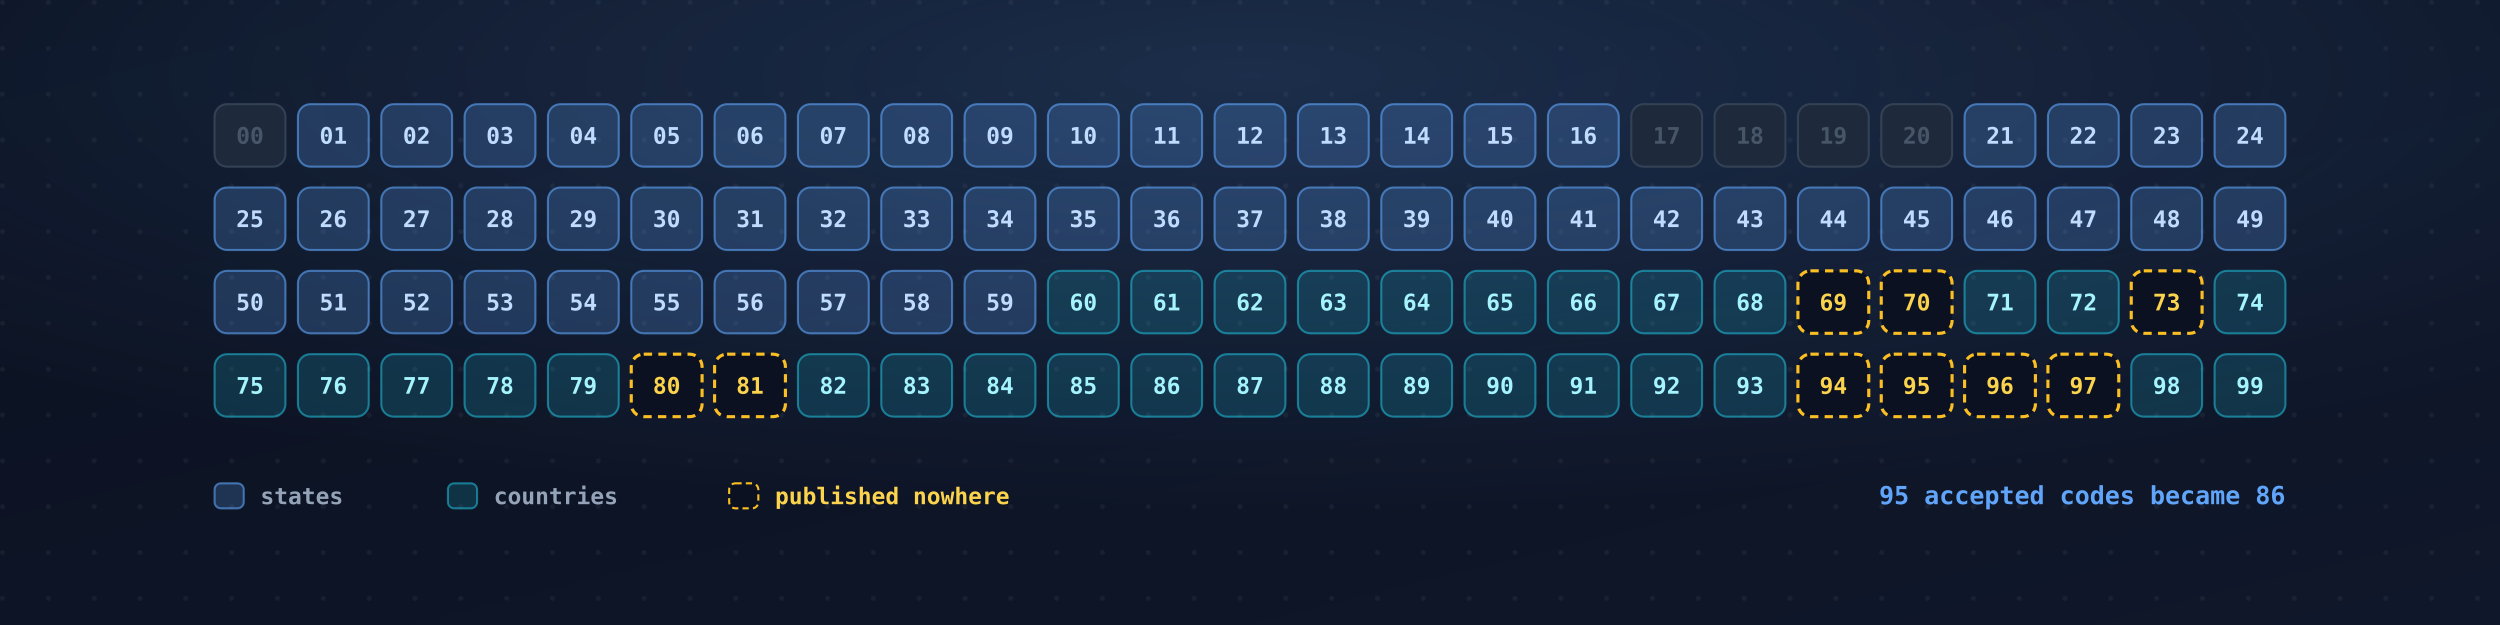
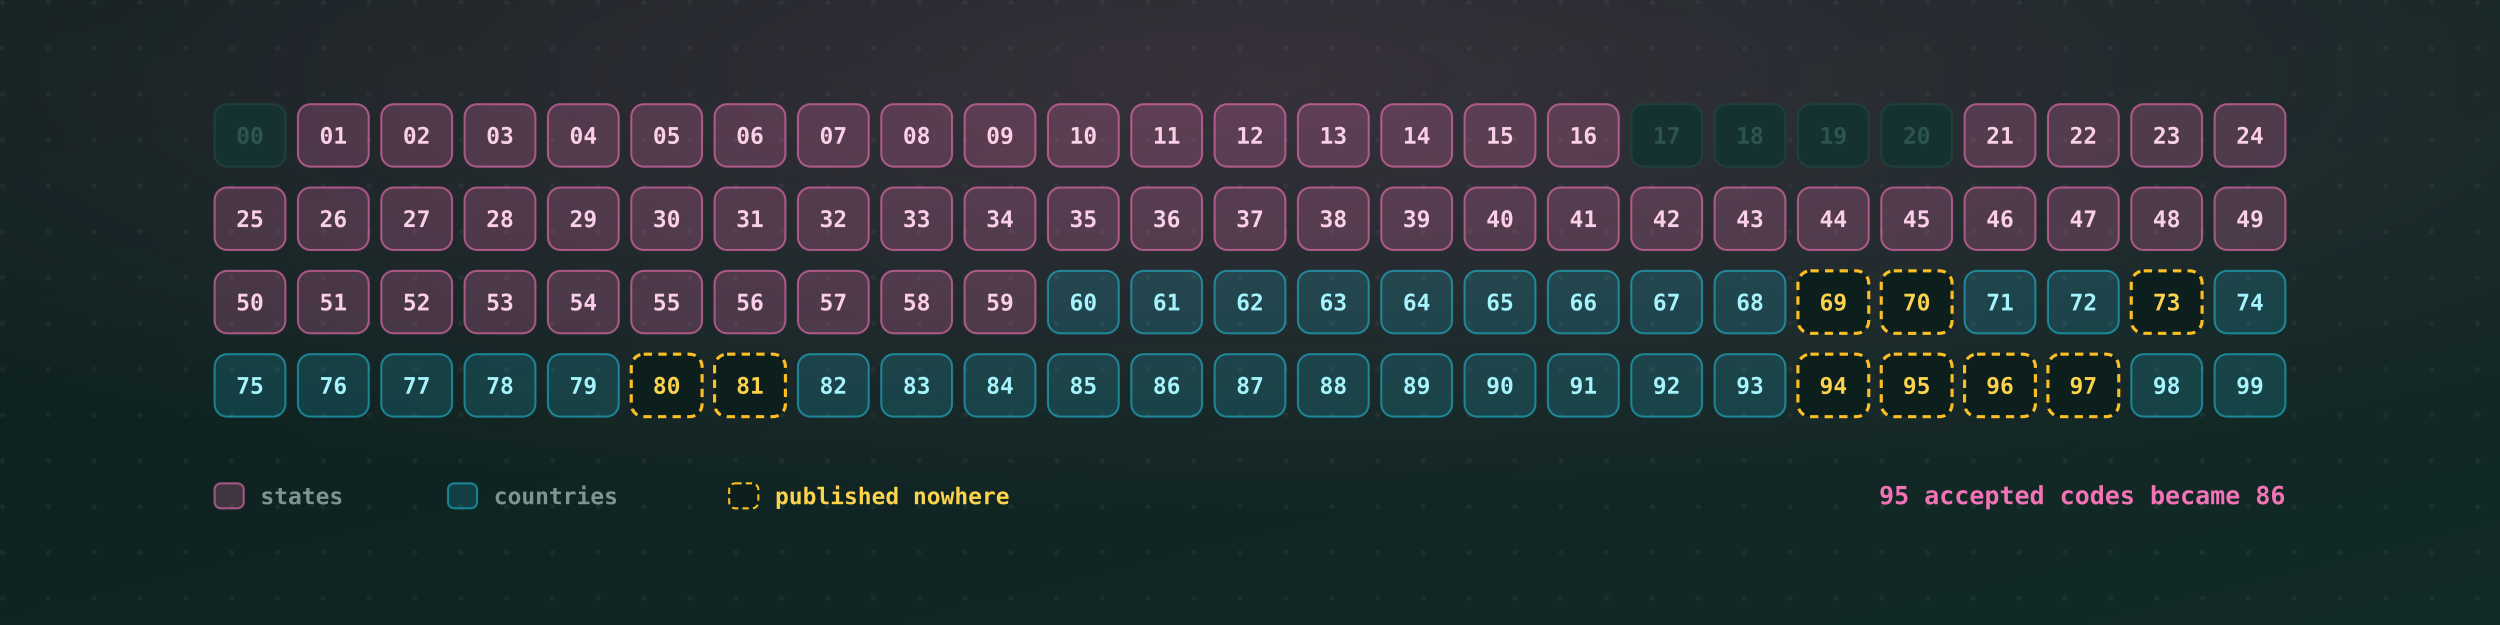
<svg xmlns="http://www.w3.org/2000/svg" viewBox="0 0 1200 300" role="img" aria-label="A grid of two-digit NRIC place-of-birth codes from 01 to 99, with the published ones lit and nine gaps inside the foreign-country range">
  <defs>
    <linearGradient id="bg" x1="0" y1="0" x2="1" y2="1">
-       <stop offset="0" stop-color="#0b1120" />
-       <stop offset="1" stop-color="#0f172a" />
+       <stop offset="0" stop-color="#0C1F1D" />
+       <stop offset="1" stop-color="#122A27" />
    </linearGradient>
    <radialGradient id="glow" cx="0.5" cy="0.12" r="0.7">
-       <stop offset="0" stop-color="#60a5fa" stop-opacity="0.18" />
-       <stop offset="1" stop-color="#60a5fa" stop-opacity="0" />
+       <stop offset="0" stop-color="#f472b6" stop-opacity="0.18" />
+       <stop offset="1" stop-color="#f472b6" stop-opacity="0" />
    </radialGradient>
    <pattern id="dots" width="22" height="22" patternUnits="userSpaceOnUse">
      <circle cx="1.2" cy="1.2" r="1.2" fill="#f8fafc" fill-opacity="0.05" />
    </pattern>
  </defs>
  <rect width="1200" height="300" fill="url(#bg)" />
  <rect width="1200" height="300" fill="url(#dots)" />
  <rect width="1200" height="300" fill="url(#glow)" />
  <g font-family="ui-monospace, SFMono-Regular, Menlo, monospace" font-weight="600" text-anchor="middle">
-     <rect x="103" y="50" width="34" height="30" rx="6" fill="#1e293b" stroke="#334155" />
-     <text x="120" y="69" font-size="11" fill="#475569">00</text>
-     <rect x="143" y="50" width="34" height="30" rx="6" fill="#60a5fa" fill-opacity="0.22" stroke="#60a5fa" stroke-opacity="0.6" />
-     <text x="160" y="69" font-size="11" fill="#bfdbfe">01</text>
-     <rect x="183" y="50" width="34" height="30" rx="6" fill="#60a5fa" fill-opacity="0.22" stroke="#60a5fa" stroke-opacity="0.6" />
-     <text x="200" y="69" font-size="11" fill="#bfdbfe">02</text>
-     <rect x="223" y="50" width="34" height="30" rx="6" fill="#60a5fa" fill-opacity="0.22" stroke="#60a5fa" stroke-opacity="0.6" />
-     <text x="240" y="69" font-size="11" fill="#bfdbfe">03</text>
-     <rect x="263" y="50" width="34" height="30" rx="6" fill="#60a5fa" fill-opacity="0.22" stroke="#60a5fa" stroke-opacity="0.6" />
-     <text x="280" y="69" font-size="11" fill="#bfdbfe">04</text>
-     <rect x="303" y="50" width="34" height="30" rx="6" fill="#60a5fa" fill-opacity="0.22" stroke="#60a5fa" stroke-opacity="0.6" />
-     <text x="320" y="69" font-size="11" fill="#bfdbfe">05</text>
-     <rect x="343" y="50" width="34" height="30" rx="6" fill="#60a5fa" fill-opacity="0.22" stroke="#60a5fa" stroke-opacity="0.6" />
-     <text x="360" y="69" font-size="11" fill="#bfdbfe">06</text>
-     <rect x="383" y="50" width="34" height="30" rx="6" fill="#60a5fa" fill-opacity="0.22" stroke="#60a5fa" stroke-opacity="0.6" />
-     <text x="400" y="69" font-size="11" fill="#bfdbfe">07</text>
-     <rect x="423" y="50" width="34" height="30" rx="6" fill="#60a5fa" fill-opacity="0.22" stroke="#60a5fa" stroke-opacity="0.6" />
-     <text x="440" y="69" font-size="11" fill="#bfdbfe">08</text>
-     <rect x="463" y="50" width="34" height="30" rx="6" fill="#60a5fa" fill-opacity="0.22" stroke="#60a5fa" stroke-opacity="0.6" />
-     <text x="480" y="69" font-size="11" fill="#bfdbfe">09</text>
-     <rect x="503" y="50" width="34" height="30" rx="6" fill="#60a5fa" fill-opacity="0.22" stroke="#60a5fa" stroke-opacity="0.6" />
-     <text x="520" y="69" font-size="11" fill="#bfdbfe">10</text>
-     <rect x="543" y="50" width="34" height="30" rx="6" fill="#60a5fa" fill-opacity="0.22" stroke="#60a5fa" stroke-opacity="0.6" />
-     <text x="560" y="69" font-size="11" fill="#bfdbfe">11</text>
-     <rect x="583" y="50" width="34" height="30" rx="6" fill="#60a5fa" fill-opacity="0.22" stroke="#60a5fa" stroke-opacity="0.6" />
-     <text x="600" y="69" font-size="11" fill="#bfdbfe">12</text>
-     <rect x="623" y="50" width="34" height="30" rx="6" fill="#60a5fa" fill-opacity="0.22" stroke="#60a5fa" stroke-opacity="0.6" />
-     <text x="640" y="69" font-size="11" fill="#bfdbfe">13</text>
-     <rect x="663" y="50" width="34" height="30" rx="6" fill="#60a5fa" fill-opacity="0.22" stroke="#60a5fa" stroke-opacity="0.6" />
-     <text x="680" y="69" font-size="11" fill="#bfdbfe">14</text>
-     <rect x="703" y="50" width="34" height="30" rx="6" fill="#60a5fa" fill-opacity="0.22" stroke="#60a5fa" stroke-opacity="0.6" />
-     <text x="720" y="69" font-size="11" fill="#bfdbfe">15</text>
-     <rect x="743" y="50" width="34" height="30" rx="6" fill="#60a5fa" fill-opacity="0.22" stroke="#60a5fa" stroke-opacity="0.6" />
-     <text x="760" y="69" font-size="11" fill="#bfdbfe">16</text>
-     <rect x="783" y="50" width="34" height="30" rx="6" fill="#1e293b" stroke="#334155" />
-     <text x="800" y="69" font-size="11" fill="#475569">17</text>
-     <rect x="823" y="50" width="34" height="30" rx="6" fill="#1e293b" stroke="#334155" />
-     <text x="840" y="69" font-size="11" fill="#475569">18</text>
-     <rect x="863" y="50" width="34" height="30" rx="6" fill="#1e293b" stroke="#334155" />
-     <text x="880" y="69" font-size="11" fill="#475569">19</text>
-     <rect x="903" y="50" width="34" height="30" rx="6" fill="#1e293b" stroke="#334155" />
-     <text x="920" y="69" font-size="11" fill="#475569">20</text>
-     <rect x="943" y="50" width="34" height="30" rx="6" fill="#60a5fa" fill-opacity="0.22" stroke="#60a5fa" stroke-opacity="0.6" />
-     <text x="960" y="69" font-size="11" fill="#bfdbfe">21</text>
-     <rect x="983" y="50" width="34" height="30" rx="6" fill="#60a5fa" fill-opacity="0.22" stroke="#60a5fa" stroke-opacity="0.6" />
-     <text x="1000" y="69" font-size="11" fill="#bfdbfe">22</text>
-     <rect x="1023" y="50" width="34" height="30" rx="6" fill="#60a5fa" fill-opacity="0.22" stroke="#60a5fa" stroke-opacity="0.6" />
-     <text x="1040" y="69" font-size="11" fill="#bfdbfe">23</text>
-     <rect x="1063" y="50" width="34" height="30" rx="6" fill="#60a5fa" fill-opacity="0.22" stroke="#60a5fa" stroke-opacity="0.6" />
-     <text x="1080" y="69" font-size="11" fill="#bfdbfe">24</text>
-     <rect x="103" y="90" width="34" height="30" rx="6" fill="#60a5fa" fill-opacity="0.22" stroke="#60a5fa" stroke-opacity="0.6" />
-     <text x="120" y="109" font-size="11" fill="#bfdbfe">25</text>
-     <rect x="143" y="90" width="34" height="30" rx="6" fill="#60a5fa" fill-opacity="0.22" stroke="#60a5fa" stroke-opacity="0.6" />
-     <text x="160" y="109" font-size="11" fill="#bfdbfe">26</text>
-     <rect x="183" y="90" width="34" height="30" rx="6" fill="#60a5fa" fill-opacity="0.22" stroke="#60a5fa" stroke-opacity="0.6" />
-     <text x="200" y="109" font-size="11" fill="#bfdbfe">27</text>
-     <rect x="223" y="90" width="34" height="30" rx="6" fill="#60a5fa" fill-opacity="0.22" stroke="#60a5fa" stroke-opacity="0.6" />
-     <text x="240" y="109" font-size="11" fill="#bfdbfe">28</text>
-     <rect x="263" y="90" width="34" height="30" rx="6" fill="#60a5fa" fill-opacity="0.22" stroke="#60a5fa" stroke-opacity="0.6" />
-     <text x="280" y="109" font-size="11" fill="#bfdbfe">29</text>
-     <rect x="303" y="90" width="34" height="30" rx="6" fill="#60a5fa" fill-opacity="0.22" stroke="#60a5fa" stroke-opacity="0.6" />
-     <text x="320" y="109" font-size="11" fill="#bfdbfe">30</text>
-     <rect x="343" y="90" width="34" height="30" rx="6" fill="#60a5fa" fill-opacity="0.22" stroke="#60a5fa" stroke-opacity="0.6" />
-     <text x="360" y="109" font-size="11" fill="#bfdbfe">31</text>
-     <rect x="383" y="90" width="34" height="30" rx="6" fill="#60a5fa" fill-opacity="0.22" stroke="#60a5fa" stroke-opacity="0.6" />
-     <text x="400" y="109" font-size="11" fill="#bfdbfe">32</text>
-     <rect x="423" y="90" width="34" height="30" rx="6" fill="#60a5fa" fill-opacity="0.22" stroke="#60a5fa" stroke-opacity="0.6" />
-     <text x="440" y="109" font-size="11" fill="#bfdbfe">33</text>
-     <rect x="463" y="90" width="34" height="30" rx="6" fill="#60a5fa" fill-opacity="0.22" stroke="#60a5fa" stroke-opacity="0.6" />
-     <text x="480" y="109" font-size="11" fill="#bfdbfe">34</text>
-     <rect x="503" y="90" width="34" height="30" rx="6" fill="#60a5fa" fill-opacity="0.22" stroke="#60a5fa" stroke-opacity="0.6" />
-     <text x="520" y="109" font-size="11" fill="#bfdbfe">35</text>
-     <rect x="543" y="90" width="34" height="30" rx="6" fill="#60a5fa" fill-opacity="0.22" stroke="#60a5fa" stroke-opacity="0.6" />
-     <text x="560" y="109" font-size="11" fill="#bfdbfe">36</text>
-     <rect x="583" y="90" width="34" height="30" rx="6" fill="#60a5fa" fill-opacity="0.22" stroke="#60a5fa" stroke-opacity="0.6" />
-     <text x="600" y="109" font-size="11" fill="#bfdbfe">37</text>
-     <rect x="623" y="90" width="34" height="30" rx="6" fill="#60a5fa" fill-opacity="0.22" stroke="#60a5fa" stroke-opacity="0.6" />
-     <text x="640" y="109" font-size="11" fill="#bfdbfe">38</text>
-     <rect x="663" y="90" width="34" height="30" rx="6" fill="#60a5fa" fill-opacity="0.22" stroke="#60a5fa" stroke-opacity="0.6" />
-     <text x="680" y="109" font-size="11" fill="#bfdbfe">39</text>
-     <rect x="703" y="90" width="34" height="30" rx="6" fill="#60a5fa" fill-opacity="0.22" stroke="#60a5fa" stroke-opacity="0.6" />
-     <text x="720" y="109" font-size="11" fill="#bfdbfe">40</text>
-     <rect x="743" y="90" width="34" height="30" rx="6" fill="#60a5fa" fill-opacity="0.22" stroke="#60a5fa" stroke-opacity="0.6" />
-     <text x="760" y="109" font-size="11" fill="#bfdbfe">41</text>
-     <rect x="783" y="90" width="34" height="30" rx="6" fill="#60a5fa" fill-opacity="0.22" stroke="#60a5fa" stroke-opacity="0.6" />
-     <text x="800" y="109" font-size="11" fill="#bfdbfe">42</text>
-     <rect x="823" y="90" width="34" height="30" rx="6" fill="#60a5fa" fill-opacity="0.22" stroke="#60a5fa" stroke-opacity="0.6" />
-     <text x="840" y="109" font-size="11" fill="#bfdbfe">43</text>
-     <rect x="863" y="90" width="34" height="30" rx="6" fill="#60a5fa" fill-opacity="0.22" stroke="#60a5fa" stroke-opacity="0.6" />
-     <text x="880" y="109" font-size="11" fill="#bfdbfe">44</text>
-     <rect x="903" y="90" width="34" height="30" rx="6" fill="#60a5fa" fill-opacity="0.22" stroke="#60a5fa" stroke-opacity="0.6" />
-     <text x="920" y="109" font-size="11" fill="#bfdbfe">45</text>
-     <rect x="943" y="90" width="34" height="30" rx="6" fill="#60a5fa" fill-opacity="0.22" stroke="#60a5fa" stroke-opacity="0.6" />
-     <text x="960" y="109" font-size="11" fill="#bfdbfe">46</text>
-     <rect x="983" y="90" width="34" height="30" rx="6" fill="#60a5fa" fill-opacity="0.22" stroke="#60a5fa" stroke-opacity="0.6" />
-     <text x="1000" y="109" font-size="11" fill="#bfdbfe">47</text>
-     <rect x="1023" y="90" width="34" height="30" rx="6" fill="#60a5fa" fill-opacity="0.22" stroke="#60a5fa" stroke-opacity="0.6" />
-     <text x="1040" y="109" font-size="11" fill="#bfdbfe">48</text>
-     <rect x="1063" y="90" width="34" height="30" rx="6" fill="#60a5fa" fill-opacity="0.22" stroke="#60a5fa" stroke-opacity="0.6" />
-     <text x="1080" y="109" font-size="11" fill="#bfdbfe">49</text>
-     <rect x="103" y="130" width="34" height="30" rx="6" fill="#60a5fa" fill-opacity="0.22" stroke="#60a5fa" stroke-opacity="0.6" />
-     <text x="120" y="149" font-size="11" fill="#bfdbfe">50</text>
-     <rect x="143" y="130" width="34" height="30" rx="6" fill="#60a5fa" fill-opacity="0.22" stroke="#60a5fa" stroke-opacity="0.6" />
-     <text x="160" y="149" font-size="11" fill="#bfdbfe">51</text>
-     <rect x="183" y="130" width="34" height="30" rx="6" fill="#60a5fa" fill-opacity="0.22" stroke="#60a5fa" stroke-opacity="0.6" />
-     <text x="200" y="149" font-size="11" fill="#bfdbfe">52</text>
-     <rect x="223" y="130" width="34" height="30" rx="6" fill="#60a5fa" fill-opacity="0.22" stroke="#60a5fa" stroke-opacity="0.6" />
-     <text x="240" y="149" font-size="11" fill="#bfdbfe">53</text>
-     <rect x="263" y="130" width="34" height="30" rx="6" fill="#60a5fa" fill-opacity="0.22" stroke="#60a5fa" stroke-opacity="0.6" />
-     <text x="280" y="149" font-size="11" fill="#bfdbfe">54</text>
-     <rect x="303" y="130" width="34" height="30" rx="6" fill="#60a5fa" fill-opacity="0.22" stroke="#60a5fa" stroke-opacity="0.6" />
-     <text x="320" y="149" font-size="11" fill="#bfdbfe">55</text>
-     <rect x="343" y="130" width="34" height="30" rx="6" fill="#60a5fa" fill-opacity="0.22" stroke="#60a5fa" stroke-opacity="0.6" />
-     <text x="360" y="149" font-size="11" fill="#bfdbfe">56</text>
-     <rect x="383" y="130" width="34" height="30" rx="6" fill="#60a5fa" fill-opacity="0.22" stroke="#60a5fa" stroke-opacity="0.6" />
-     <text x="400" y="149" font-size="11" fill="#bfdbfe">57</text>
-     <rect x="423" y="130" width="34" height="30" rx="6" fill="#60a5fa" fill-opacity="0.22" stroke="#60a5fa" stroke-opacity="0.6" />
-     <text x="440" y="149" font-size="11" fill="#bfdbfe">58</text>
-     <rect x="463" y="130" width="34" height="30" rx="6" fill="#60a5fa" fill-opacity="0.22" stroke="#60a5fa" stroke-opacity="0.6" />
-     <text x="480" y="149" font-size="11" fill="#bfdbfe">59</text>
+     <rect x="103" y="50" width="34" height="30" rx="6" fill="#163230" stroke="#203F3A" />
+     <text x="120" y="69" font-size="11" fill="#2D544D">00</text>
+     <rect x="143" y="50" width="34" height="30" rx="6" fill="#f472b6" fill-opacity="0.22" stroke="#f472b6" stroke-opacity="0.6" />
+     <text x="160" y="69" font-size="11" fill="#fbcfe8">01</text>
+     <rect x="183" y="50" width="34" height="30" rx="6" fill="#f472b6" fill-opacity="0.22" stroke="#f472b6" stroke-opacity="0.6" />
+     <text x="200" y="69" font-size="11" fill="#fbcfe8">02</text>
+     <rect x="223" y="50" width="34" height="30" rx="6" fill="#f472b6" fill-opacity="0.22" stroke="#f472b6" stroke-opacity="0.6" />
+     <text x="240" y="69" font-size="11" fill="#fbcfe8">03</text>
+     <rect x="263" y="50" width="34" height="30" rx="6" fill="#f472b6" fill-opacity="0.22" stroke="#f472b6" stroke-opacity="0.6" />
+     <text x="280" y="69" font-size="11" fill="#fbcfe8">04</text>
+     <rect x="303" y="50" width="34" height="30" rx="6" fill="#f472b6" fill-opacity="0.22" stroke="#f472b6" stroke-opacity="0.6" />
+     <text x="320" y="69" font-size="11" fill="#fbcfe8">05</text>
+     <rect x="343" y="50" width="34" height="30" rx="6" fill="#f472b6" fill-opacity="0.22" stroke="#f472b6" stroke-opacity="0.6" />
+     <text x="360" y="69" font-size="11" fill="#fbcfe8">06</text>
+     <rect x="383" y="50" width="34" height="30" rx="6" fill="#f472b6" fill-opacity="0.22" stroke="#f472b6" stroke-opacity="0.6" />
+     <text x="400" y="69" font-size="11" fill="#fbcfe8">07</text>
+     <rect x="423" y="50" width="34" height="30" rx="6" fill="#f472b6" fill-opacity="0.22" stroke="#f472b6" stroke-opacity="0.6" />
+     <text x="440" y="69" font-size="11" fill="#fbcfe8">08</text>
+     <rect x="463" y="50" width="34" height="30" rx="6" fill="#f472b6" fill-opacity="0.22" stroke="#f472b6" stroke-opacity="0.6" />
+     <text x="480" y="69" font-size="11" fill="#fbcfe8">09</text>
+     <rect x="503" y="50" width="34" height="30" rx="6" fill="#f472b6" fill-opacity="0.22" stroke="#f472b6" stroke-opacity="0.6" />
+     <text x="520" y="69" font-size="11" fill="#fbcfe8">10</text>
+     <rect x="543" y="50" width="34" height="30" rx="6" fill="#f472b6" fill-opacity="0.22" stroke="#f472b6" stroke-opacity="0.6" />
+     <text x="560" y="69" font-size="11" fill="#fbcfe8">11</text>
+     <rect x="583" y="50" width="34" height="30" rx="6" fill="#f472b6" fill-opacity="0.22" stroke="#f472b6" stroke-opacity="0.6" />
+     <text x="600" y="69" font-size="11" fill="#fbcfe8">12</text>
+     <rect x="623" y="50" width="34" height="30" rx="6" fill="#f472b6" fill-opacity="0.22" stroke="#f472b6" stroke-opacity="0.6" />
+     <text x="640" y="69" font-size="11" fill="#fbcfe8">13</text>
+     <rect x="663" y="50" width="34" height="30" rx="6" fill="#f472b6" fill-opacity="0.22" stroke="#f472b6" stroke-opacity="0.6" />
+     <text x="680" y="69" font-size="11" fill="#fbcfe8">14</text>
+     <rect x="703" y="50" width="34" height="30" rx="6" fill="#f472b6" fill-opacity="0.22" stroke="#f472b6" stroke-opacity="0.6" />
+     <text x="720" y="69" font-size="11" fill="#fbcfe8">15</text>
+     <rect x="743" y="50" width="34" height="30" rx="6" fill="#f472b6" fill-opacity="0.22" stroke="#f472b6" stroke-opacity="0.6" />
+     <text x="760" y="69" font-size="11" fill="#fbcfe8">16</text>
+     <rect x="783" y="50" width="34" height="30" rx="6" fill="#163230" stroke="#203F3A" />
+     <text x="800" y="69" font-size="11" fill="#2D544D">17</text>
+     <rect x="823" y="50" width="34" height="30" rx="6" fill="#163230" stroke="#203F3A" />
+     <text x="840" y="69" font-size="11" fill="#2D544D">18</text>
+     <rect x="863" y="50" width="34" height="30" rx="6" fill="#163230" stroke="#203F3A" />
+     <text x="880" y="69" font-size="11" fill="#2D544D">19</text>
+     <rect x="903" y="50" width="34" height="30" rx="6" fill="#163230" stroke="#203F3A" />
+     <text x="920" y="69" font-size="11" fill="#2D544D">20</text>
+     <rect x="943" y="50" width="34" height="30" rx="6" fill="#f472b6" fill-opacity="0.22" stroke="#f472b6" stroke-opacity="0.6" />
+     <text x="960" y="69" font-size="11" fill="#fbcfe8">21</text>
+     <rect x="983" y="50" width="34" height="30" rx="6" fill="#f472b6" fill-opacity="0.22" stroke="#f472b6" stroke-opacity="0.6" />
+     <text x="1000" y="69" font-size="11" fill="#fbcfe8">22</text>
+     <rect x="1023" y="50" width="34" height="30" rx="6" fill="#f472b6" fill-opacity="0.22" stroke="#f472b6" stroke-opacity="0.6" />
+     <text x="1040" y="69" font-size="11" fill="#fbcfe8">23</text>
+     <rect x="1063" y="50" width="34" height="30" rx="6" fill="#f472b6" fill-opacity="0.22" stroke="#f472b6" stroke-opacity="0.6" />
+     <text x="1080" y="69" font-size="11" fill="#fbcfe8">24</text>
+     <rect x="103" y="90" width="34" height="30" rx="6" fill="#f472b6" fill-opacity="0.22" stroke="#f472b6" stroke-opacity="0.6" />
+     <text x="120" y="109" font-size="11" fill="#fbcfe8">25</text>
+     <rect x="143" y="90" width="34" height="30" rx="6" fill="#f472b6" fill-opacity="0.22" stroke="#f472b6" stroke-opacity="0.6" />
+     <text x="160" y="109" font-size="11" fill="#fbcfe8">26</text>
+     <rect x="183" y="90" width="34" height="30" rx="6" fill="#f472b6" fill-opacity="0.22" stroke="#f472b6" stroke-opacity="0.6" />
+     <text x="200" y="109" font-size="11" fill="#fbcfe8">27</text>
+     <rect x="223" y="90" width="34" height="30" rx="6" fill="#f472b6" fill-opacity="0.22" stroke="#f472b6" stroke-opacity="0.6" />
+     <text x="240" y="109" font-size="11" fill="#fbcfe8">28</text>
+     <rect x="263" y="90" width="34" height="30" rx="6" fill="#f472b6" fill-opacity="0.22" stroke="#f472b6" stroke-opacity="0.6" />
+     <text x="280" y="109" font-size="11" fill="#fbcfe8">29</text>
+     <rect x="303" y="90" width="34" height="30" rx="6" fill="#f472b6" fill-opacity="0.22" stroke="#f472b6" stroke-opacity="0.6" />
+     <text x="320" y="109" font-size="11" fill="#fbcfe8">30</text>
+     <rect x="343" y="90" width="34" height="30" rx="6" fill="#f472b6" fill-opacity="0.22" stroke="#f472b6" stroke-opacity="0.6" />
+     <text x="360" y="109" font-size="11" fill="#fbcfe8">31</text>
+     <rect x="383" y="90" width="34" height="30" rx="6" fill="#f472b6" fill-opacity="0.22" stroke="#f472b6" stroke-opacity="0.6" />
+     <text x="400" y="109" font-size="11" fill="#fbcfe8">32</text>
+     <rect x="423" y="90" width="34" height="30" rx="6" fill="#f472b6" fill-opacity="0.22" stroke="#f472b6" stroke-opacity="0.6" />
+     <text x="440" y="109" font-size="11" fill="#fbcfe8">33</text>
+     <rect x="463" y="90" width="34" height="30" rx="6" fill="#f472b6" fill-opacity="0.22" stroke="#f472b6" stroke-opacity="0.6" />
+     <text x="480" y="109" font-size="11" fill="#fbcfe8">34</text>
+     <rect x="503" y="90" width="34" height="30" rx="6" fill="#f472b6" fill-opacity="0.22" stroke="#f472b6" stroke-opacity="0.6" />
+     <text x="520" y="109" font-size="11" fill="#fbcfe8">35</text>
+     <rect x="543" y="90" width="34" height="30" rx="6" fill="#f472b6" fill-opacity="0.22" stroke="#f472b6" stroke-opacity="0.6" />
+     <text x="560" y="109" font-size="11" fill="#fbcfe8">36</text>
+     <rect x="583" y="90" width="34" height="30" rx="6" fill="#f472b6" fill-opacity="0.22" stroke="#f472b6" stroke-opacity="0.6" />
+     <text x="600" y="109" font-size="11" fill="#fbcfe8">37</text>
+     <rect x="623" y="90" width="34" height="30" rx="6" fill="#f472b6" fill-opacity="0.22" stroke="#f472b6" stroke-opacity="0.6" />
+     <text x="640" y="109" font-size="11" fill="#fbcfe8">38</text>
+     <rect x="663" y="90" width="34" height="30" rx="6" fill="#f472b6" fill-opacity="0.22" stroke="#f472b6" stroke-opacity="0.6" />
+     <text x="680" y="109" font-size="11" fill="#fbcfe8">39</text>
+     <rect x="703" y="90" width="34" height="30" rx="6" fill="#f472b6" fill-opacity="0.22" stroke="#f472b6" stroke-opacity="0.6" />
+     <text x="720" y="109" font-size="11" fill="#fbcfe8">40</text>
+     <rect x="743" y="90" width="34" height="30" rx="6" fill="#f472b6" fill-opacity="0.22" stroke="#f472b6" stroke-opacity="0.6" />
+     <text x="760" y="109" font-size="11" fill="#fbcfe8">41</text>
+     <rect x="783" y="90" width="34" height="30" rx="6" fill="#f472b6" fill-opacity="0.22" stroke="#f472b6" stroke-opacity="0.6" />
+     <text x="800" y="109" font-size="11" fill="#fbcfe8">42</text>
+     <rect x="823" y="90" width="34" height="30" rx="6" fill="#f472b6" fill-opacity="0.22" stroke="#f472b6" stroke-opacity="0.6" />
+     <text x="840" y="109" font-size="11" fill="#fbcfe8">43</text>
+     <rect x="863" y="90" width="34" height="30" rx="6" fill="#f472b6" fill-opacity="0.22" stroke="#f472b6" stroke-opacity="0.6" />
+     <text x="880" y="109" font-size="11" fill="#fbcfe8">44</text>
+     <rect x="903" y="90" width="34" height="30" rx="6" fill="#f472b6" fill-opacity="0.22" stroke="#f472b6" stroke-opacity="0.6" />
+     <text x="920" y="109" font-size="11" fill="#fbcfe8">45</text>
+     <rect x="943" y="90" width="34" height="30" rx="6" fill="#f472b6" fill-opacity="0.22" stroke="#f472b6" stroke-opacity="0.6" />
+     <text x="960" y="109" font-size="11" fill="#fbcfe8">46</text>
+     <rect x="983" y="90" width="34" height="30" rx="6" fill="#f472b6" fill-opacity="0.22" stroke="#f472b6" stroke-opacity="0.6" />
+     <text x="1000" y="109" font-size="11" fill="#fbcfe8">47</text>
+     <rect x="1023" y="90" width="34" height="30" rx="6" fill="#f472b6" fill-opacity="0.22" stroke="#f472b6" stroke-opacity="0.6" />
+     <text x="1040" y="109" font-size="11" fill="#fbcfe8">48</text>
+     <rect x="1063" y="90" width="34" height="30" rx="6" fill="#f472b6" fill-opacity="0.22" stroke="#f472b6" stroke-opacity="0.6" />
+     <text x="1080" y="109" font-size="11" fill="#fbcfe8">49</text>
+     <rect x="103" y="130" width="34" height="30" rx="6" fill="#f472b6" fill-opacity="0.22" stroke="#f472b6" stroke-opacity="0.6" />
+     <text x="120" y="149" font-size="11" fill="#fbcfe8">50</text>
+     <rect x="143" y="130" width="34" height="30" rx="6" fill="#f472b6" fill-opacity="0.22" stroke="#f472b6" stroke-opacity="0.6" />
+     <text x="160" y="149" font-size="11" fill="#fbcfe8">51</text>
+     <rect x="183" y="130" width="34" height="30" rx="6" fill="#f472b6" fill-opacity="0.22" stroke="#f472b6" stroke-opacity="0.6" />
+     <text x="200" y="149" font-size="11" fill="#fbcfe8">52</text>
+     <rect x="223" y="130" width="34" height="30" rx="6" fill="#f472b6" fill-opacity="0.22" stroke="#f472b6" stroke-opacity="0.6" />
+     <text x="240" y="149" font-size="11" fill="#fbcfe8">53</text>
+     <rect x="263" y="130" width="34" height="30" rx="6" fill="#f472b6" fill-opacity="0.22" stroke="#f472b6" stroke-opacity="0.6" />
+     <text x="280" y="149" font-size="11" fill="#fbcfe8">54</text>
+     <rect x="303" y="130" width="34" height="30" rx="6" fill="#f472b6" fill-opacity="0.22" stroke="#f472b6" stroke-opacity="0.6" />
+     <text x="320" y="149" font-size="11" fill="#fbcfe8">55</text>
+     <rect x="343" y="130" width="34" height="30" rx="6" fill="#f472b6" fill-opacity="0.22" stroke="#f472b6" stroke-opacity="0.6" />
+     <text x="360" y="149" font-size="11" fill="#fbcfe8">56</text>
+     <rect x="383" y="130" width="34" height="30" rx="6" fill="#f472b6" fill-opacity="0.22" stroke="#f472b6" stroke-opacity="0.6" />
+     <text x="400" y="149" font-size="11" fill="#fbcfe8">57</text>
+     <rect x="423" y="130" width="34" height="30" rx="6" fill="#f472b6" fill-opacity="0.22" stroke="#f472b6" stroke-opacity="0.6" />
+     <text x="440" y="149" font-size="11" fill="#fbcfe8">58</text>
+     <rect x="463" y="130" width="34" height="30" rx="6" fill="#f472b6" fill-opacity="0.22" stroke="#f472b6" stroke-opacity="0.6" />
+     <text x="480" y="149" font-size="11" fill="#fbcfe8">59</text>
    <rect x="503" y="130" width="34" height="30" rx="6" fill="#22d3ee" fill-opacity="0.16" stroke="#22d3ee" stroke-opacity="0.5" />
    <text x="520" y="149" font-size="11" fill="#a5f3fc">60</text>
    <rect x="543" y="130" width="34" height="30" rx="6" fill="#22d3ee" fill-opacity="0.16" stroke="#22d3ee" stroke-opacity="0.5" />
    <text x="560" y="149" font-size="11" fill="#a5f3fc">61</text>
    <rect x="583" y="130" width="34" height="30" rx="6" fill="#22d3ee" fill-opacity="0.16" stroke="#22d3ee" stroke-opacity="0.5" />
    <text x="600" y="149" font-size="11" fill="#a5f3fc">62</text>
    <rect x="623" y="130" width="34" height="30" rx="6" fill="#22d3ee" fill-opacity="0.16" stroke="#22d3ee" stroke-opacity="0.5" />
    <text x="640" y="149" font-size="11" fill="#a5f3fc">63</text>
    <rect x="663" y="130" width="34" height="30" rx="6" fill="#22d3ee" fill-opacity="0.16" stroke="#22d3ee" stroke-opacity="0.5" />
    <text x="680" y="149" font-size="11" fill="#a5f3fc">64</text>
    <rect x="703" y="130" width="34" height="30" rx="6" fill="#22d3ee" fill-opacity="0.16" stroke="#22d3ee" stroke-opacity="0.5" />
    <text x="720" y="149" font-size="11" fill="#a5f3fc">65</text>
    <rect x="743" y="130" width="34" height="30" rx="6" fill="#22d3ee" fill-opacity="0.16" stroke="#22d3ee" stroke-opacity="0.5" />
    <text x="760" y="149" font-size="11" fill="#a5f3fc">66</text>
    <rect x="783" y="130" width="34" height="30" rx="6" fill="#22d3ee" fill-opacity="0.16" stroke="#22d3ee" stroke-opacity="0.5" />
    <text x="800" y="149" font-size="11" fill="#a5f3fc">67</text>
    <rect x="823" y="130" width="34" height="30" rx="6" fill="#22d3ee" fill-opacity="0.16" stroke="#22d3ee" stroke-opacity="0.5" />
    <text x="840" y="149" font-size="11" fill="#a5f3fc">68</text>
-     <rect x="863" y="130" width="34" height="30" rx="6" fill="#0b1120" stroke="#fbbf24" stroke-width="1.5" stroke-dasharray="4 3" />
+     <rect x="863" y="130" width="34" height="30" rx="6" fill="#0C1F1D" stroke="#fbbf24" stroke-width="1.5" stroke-dasharray="4 3" />
    <text x="880" y="149" font-size="11" fill="#fcd34d">69</text>
-     <rect x="903" y="130" width="34" height="30" rx="6" fill="#0b1120" stroke="#fbbf24" stroke-width="1.5" stroke-dasharray="4 3" />
+     <rect x="903" y="130" width="34" height="30" rx="6" fill="#0C1F1D" stroke="#fbbf24" stroke-width="1.5" stroke-dasharray="4 3" />
    <text x="920" y="149" font-size="11" fill="#fcd34d">70</text>
    <rect x="943" y="130" width="34" height="30" rx="6" fill="#22d3ee" fill-opacity="0.16" stroke="#22d3ee" stroke-opacity="0.5" />
    <text x="960" y="149" font-size="11" fill="#a5f3fc">71</text>
    <rect x="983" y="130" width="34" height="30" rx="6" fill="#22d3ee" fill-opacity="0.16" stroke="#22d3ee" stroke-opacity="0.5" />
    <text x="1000" y="149" font-size="11" fill="#a5f3fc">72</text>
-     <rect x="1023" y="130" width="34" height="30" rx="6" fill="#0b1120" stroke="#fbbf24" stroke-width="1.5" stroke-dasharray="4 3" />
+     <rect x="1023" y="130" width="34" height="30" rx="6" fill="#0C1F1D" stroke="#fbbf24" stroke-width="1.5" stroke-dasharray="4 3" />
    <text x="1040" y="149" font-size="11" fill="#fcd34d">73</text>
    <rect x="1063" y="130" width="34" height="30" rx="6" fill="#22d3ee" fill-opacity="0.16" stroke="#22d3ee" stroke-opacity="0.5" />
    <text x="1080" y="149" font-size="11" fill="#a5f3fc">74</text>
    <rect x="103" y="170" width="34" height="30" rx="6" fill="#22d3ee" fill-opacity="0.16" stroke="#22d3ee" stroke-opacity="0.5" />
    <text x="120" y="189" font-size="11" fill="#a5f3fc">75</text>
    <rect x="143" y="170" width="34" height="30" rx="6" fill="#22d3ee" fill-opacity="0.16" stroke="#22d3ee" stroke-opacity="0.5" />
    <text x="160" y="189" font-size="11" fill="#a5f3fc">76</text>
    <rect x="183" y="170" width="34" height="30" rx="6" fill="#22d3ee" fill-opacity="0.16" stroke="#22d3ee" stroke-opacity="0.5" />
    <text x="200" y="189" font-size="11" fill="#a5f3fc">77</text>
    <rect x="223" y="170" width="34" height="30" rx="6" fill="#22d3ee" fill-opacity="0.16" stroke="#22d3ee" stroke-opacity="0.5" />
    <text x="240" y="189" font-size="11" fill="#a5f3fc">78</text>
    <rect x="263" y="170" width="34" height="30" rx="6" fill="#22d3ee" fill-opacity="0.16" stroke="#22d3ee" stroke-opacity="0.5" />
    <text x="280" y="189" font-size="11" fill="#a5f3fc">79</text>
-     <rect x="303" y="170" width="34" height="30" rx="6" fill="#0b1120" stroke="#fbbf24" stroke-width="1.5" stroke-dasharray="4 3" />
+     <rect x="303" y="170" width="34" height="30" rx="6" fill="#0C1F1D" stroke="#fbbf24" stroke-width="1.5" stroke-dasharray="4 3" />
    <text x="320" y="189" font-size="11" fill="#fcd34d">80</text>
-     <rect x="343" y="170" width="34" height="30" rx="6" fill="#0b1120" stroke="#fbbf24" stroke-width="1.5" stroke-dasharray="4 3" />
+     <rect x="343" y="170" width="34" height="30" rx="6" fill="#0C1F1D" stroke="#fbbf24" stroke-width="1.5" stroke-dasharray="4 3" />
    <text x="360" y="189" font-size="11" fill="#fcd34d">81</text>
    <rect x="383" y="170" width="34" height="30" rx="6" fill="#22d3ee" fill-opacity="0.16" stroke="#22d3ee" stroke-opacity="0.5" />
    <text x="400" y="189" font-size="11" fill="#a5f3fc">82</text>
    <rect x="423" y="170" width="34" height="30" rx="6" fill="#22d3ee" fill-opacity="0.16" stroke="#22d3ee" stroke-opacity="0.5" />
    <text x="440" y="189" font-size="11" fill="#a5f3fc">83</text>
    <rect x="463" y="170" width="34" height="30" rx="6" fill="#22d3ee" fill-opacity="0.16" stroke="#22d3ee" stroke-opacity="0.5" />
    <text x="480" y="189" font-size="11" fill="#a5f3fc">84</text>
    <rect x="503" y="170" width="34" height="30" rx="6" fill="#22d3ee" fill-opacity="0.16" stroke="#22d3ee" stroke-opacity="0.5" />
    <text x="520" y="189" font-size="11" fill="#a5f3fc">85</text>
    <rect x="543" y="170" width="34" height="30" rx="6" fill="#22d3ee" fill-opacity="0.16" stroke="#22d3ee" stroke-opacity="0.5" />
    <text x="560" y="189" font-size="11" fill="#a5f3fc">86</text>
    <rect x="583" y="170" width="34" height="30" rx="6" fill="#22d3ee" fill-opacity="0.16" stroke="#22d3ee" stroke-opacity="0.5" />
    <text x="600" y="189" font-size="11" fill="#a5f3fc">87</text>
    <rect x="623" y="170" width="34" height="30" rx="6" fill="#22d3ee" fill-opacity="0.16" stroke="#22d3ee" stroke-opacity="0.5" />
    <text x="640" y="189" font-size="11" fill="#a5f3fc">88</text>
    <rect x="663" y="170" width="34" height="30" rx="6" fill="#22d3ee" fill-opacity="0.16" stroke="#22d3ee" stroke-opacity="0.5" />
    <text x="680" y="189" font-size="11" fill="#a5f3fc">89</text>
    <rect x="703" y="170" width="34" height="30" rx="6" fill="#22d3ee" fill-opacity="0.16" stroke="#22d3ee" stroke-opacity="0.5" />
    <text x="720" y="189" font-size="11" fill="#a5f3fc">90</text>
    <rect x="743" y="170" width="34" height="30" rx="6" fill="#22d3ee" fill-opacity="0.16" stroke="#22d3ee" stroke-opacity="0.5" />
    <text x="760" y="189" font-size="11" fill="#a5f3fc">91</text>
    <rect x="783" y="170" width="34" height="30" rx="6" fill="#22d3ee" fill-opacity="0.16" stroke="#22d3ee" stroke-opacity="0.5" />
    <text x="800" y="189" font-size="11" fill="#a5f3fc">92</text>
    <rect x="823" y="170" width="34" height="30" rx="6" fill="#22d3ee" fill-opacity="0.16" stroke="#22d3ee" stroke-opacity="0.5" />
    <text x="840" y="189" font-size="11" fill="#a5f3fc">93</text>
-     <rect x="863" y="170" width="34" height="30" rx="6" fill="#0b1120" stroke="#fbbf24" stroke-width="1.5" stroke-dasharray="4 3" />
+     <rect x="863" y="170" width="34" height="30" rx="6" fill="#0C1F1D" stroke="#fbbf24" stroke-width="1.5" stroke-dasharray="4 3" />
    <text x="880" y="189" font-size="11" fill="#fcd34d">94</text>
-     <rect x="903" y="170" width="34" height="30" rx="6" fill="#0b1120" stroke="#fbbf24" stroke-width="1.5" stroke-dasharray="4 3" />
+     <rect x="903" y="170" width="34" height="30" rx="6" fill="#0C1F1D" stroke="#fbbf24" stroke-width="1.5" stroke-dasharray="4 3" />
    <text x="920" y="189" font-size="11" fill="#fcd34d">95</text>
-     <rect x="943" y="170" width="34" height="30" rx="6" fill="#0b1120" stroke="#fbbf24" stroke-width="1.5" stroke-dasharray="4 3" />
+     <rect x="943" y="170" width="34" height="30" rx="6" fill="#0C1F1D" stroke="#fbbf24" stroke-width="1.5" stroke-dasharray="4 3" />
    <text x="960" y="189" font-size="11" fill="#fcd34d">96</text>
-     <rect x="983" y="170" width="34" height="30" rx="6" fill="#0b1120" stroke="#fbbf24" stroke-width="1.5" stroke-dasharray="4 3" />
+     <rect x="983" y="170" width="34" height="30" rx="6" fill="#0C1F1D" stroke="#fbbf24" stroke-width="1.5" stroke-dasharray="4 3" />
    <text x="1000" y="189" font-size="11" fill="#fcd34d">97</text>
    <rect x="1023" y="170" width="34" height="30" rx="6" fill="#22d3ee" fill-opacity="0.16" stroke="#22d3ee" stroke-opacity="0.5" />
    <text x="1040" y="189" font-size="11" fill="#a5f3fc">98</text>
    <rect x="1063" y="170" width="34" height="30" rx="6" fill="#22d3ee" fill-opacity="0.16" stroke="#22d3ee" stroke-opacity="0.5" />
    <text x="1080" y="189" font-size="11" fill="#a5f3fc">99</text>
    <g font-size="11" text-anchor="start">
-       <rect x="103" y="232" width="14" height="12" rx="3" fill="#60a5fa" fill-opacity="0.22" stroke="#60a5fa" stroke-opacity="0.6" />
-       <text x="125" y="242" fill="#94a3b8">states</text>
+       <rect x="103" y="232" width="14" height="12" rx="3" fill="#f472b6" fill-opacity="0.22" stroke="#f472b6" stroke-opacity="0.6" />
+       <text x="125" y="242" fill="#7C9590">states</text>
      <rect x="215" y="232" width="14" height="12" rx="3" fill="#22d3ee" fill-opacity="0.16" stroke="#22d3ee" stroke-opacity="0.5" />
-       <text x="237" y="242" fill="#94a3b8">countries</text>
-       <rect x="350" y="232" width="14" height="12" rx="3" fill="#0b1120" stroke="#fbbf24" stroke-dasharray="3 2" />
+       <text x="237" y="242" fill="#7C9590">countries</text>
+       <rect x="350" y="232" width="14" height="12" rx="3" fill="#0C1F1D" stroke="#fbbf24" stroke-dasharray="3 2" />
      <text x="372" y="242" fill="#fcd34d">published nowhere</text>
    </g>
-     <text x="1097" y="242" font-size="12" fill="#60a5fa" text-anchor="end">95 accepted codes became 86</text>
+     <text x="1097" y="242" font-size="12" fill="#f472b6" text-anchor="end">95 accepted codes became 86</text>
  </g>
</svg>
